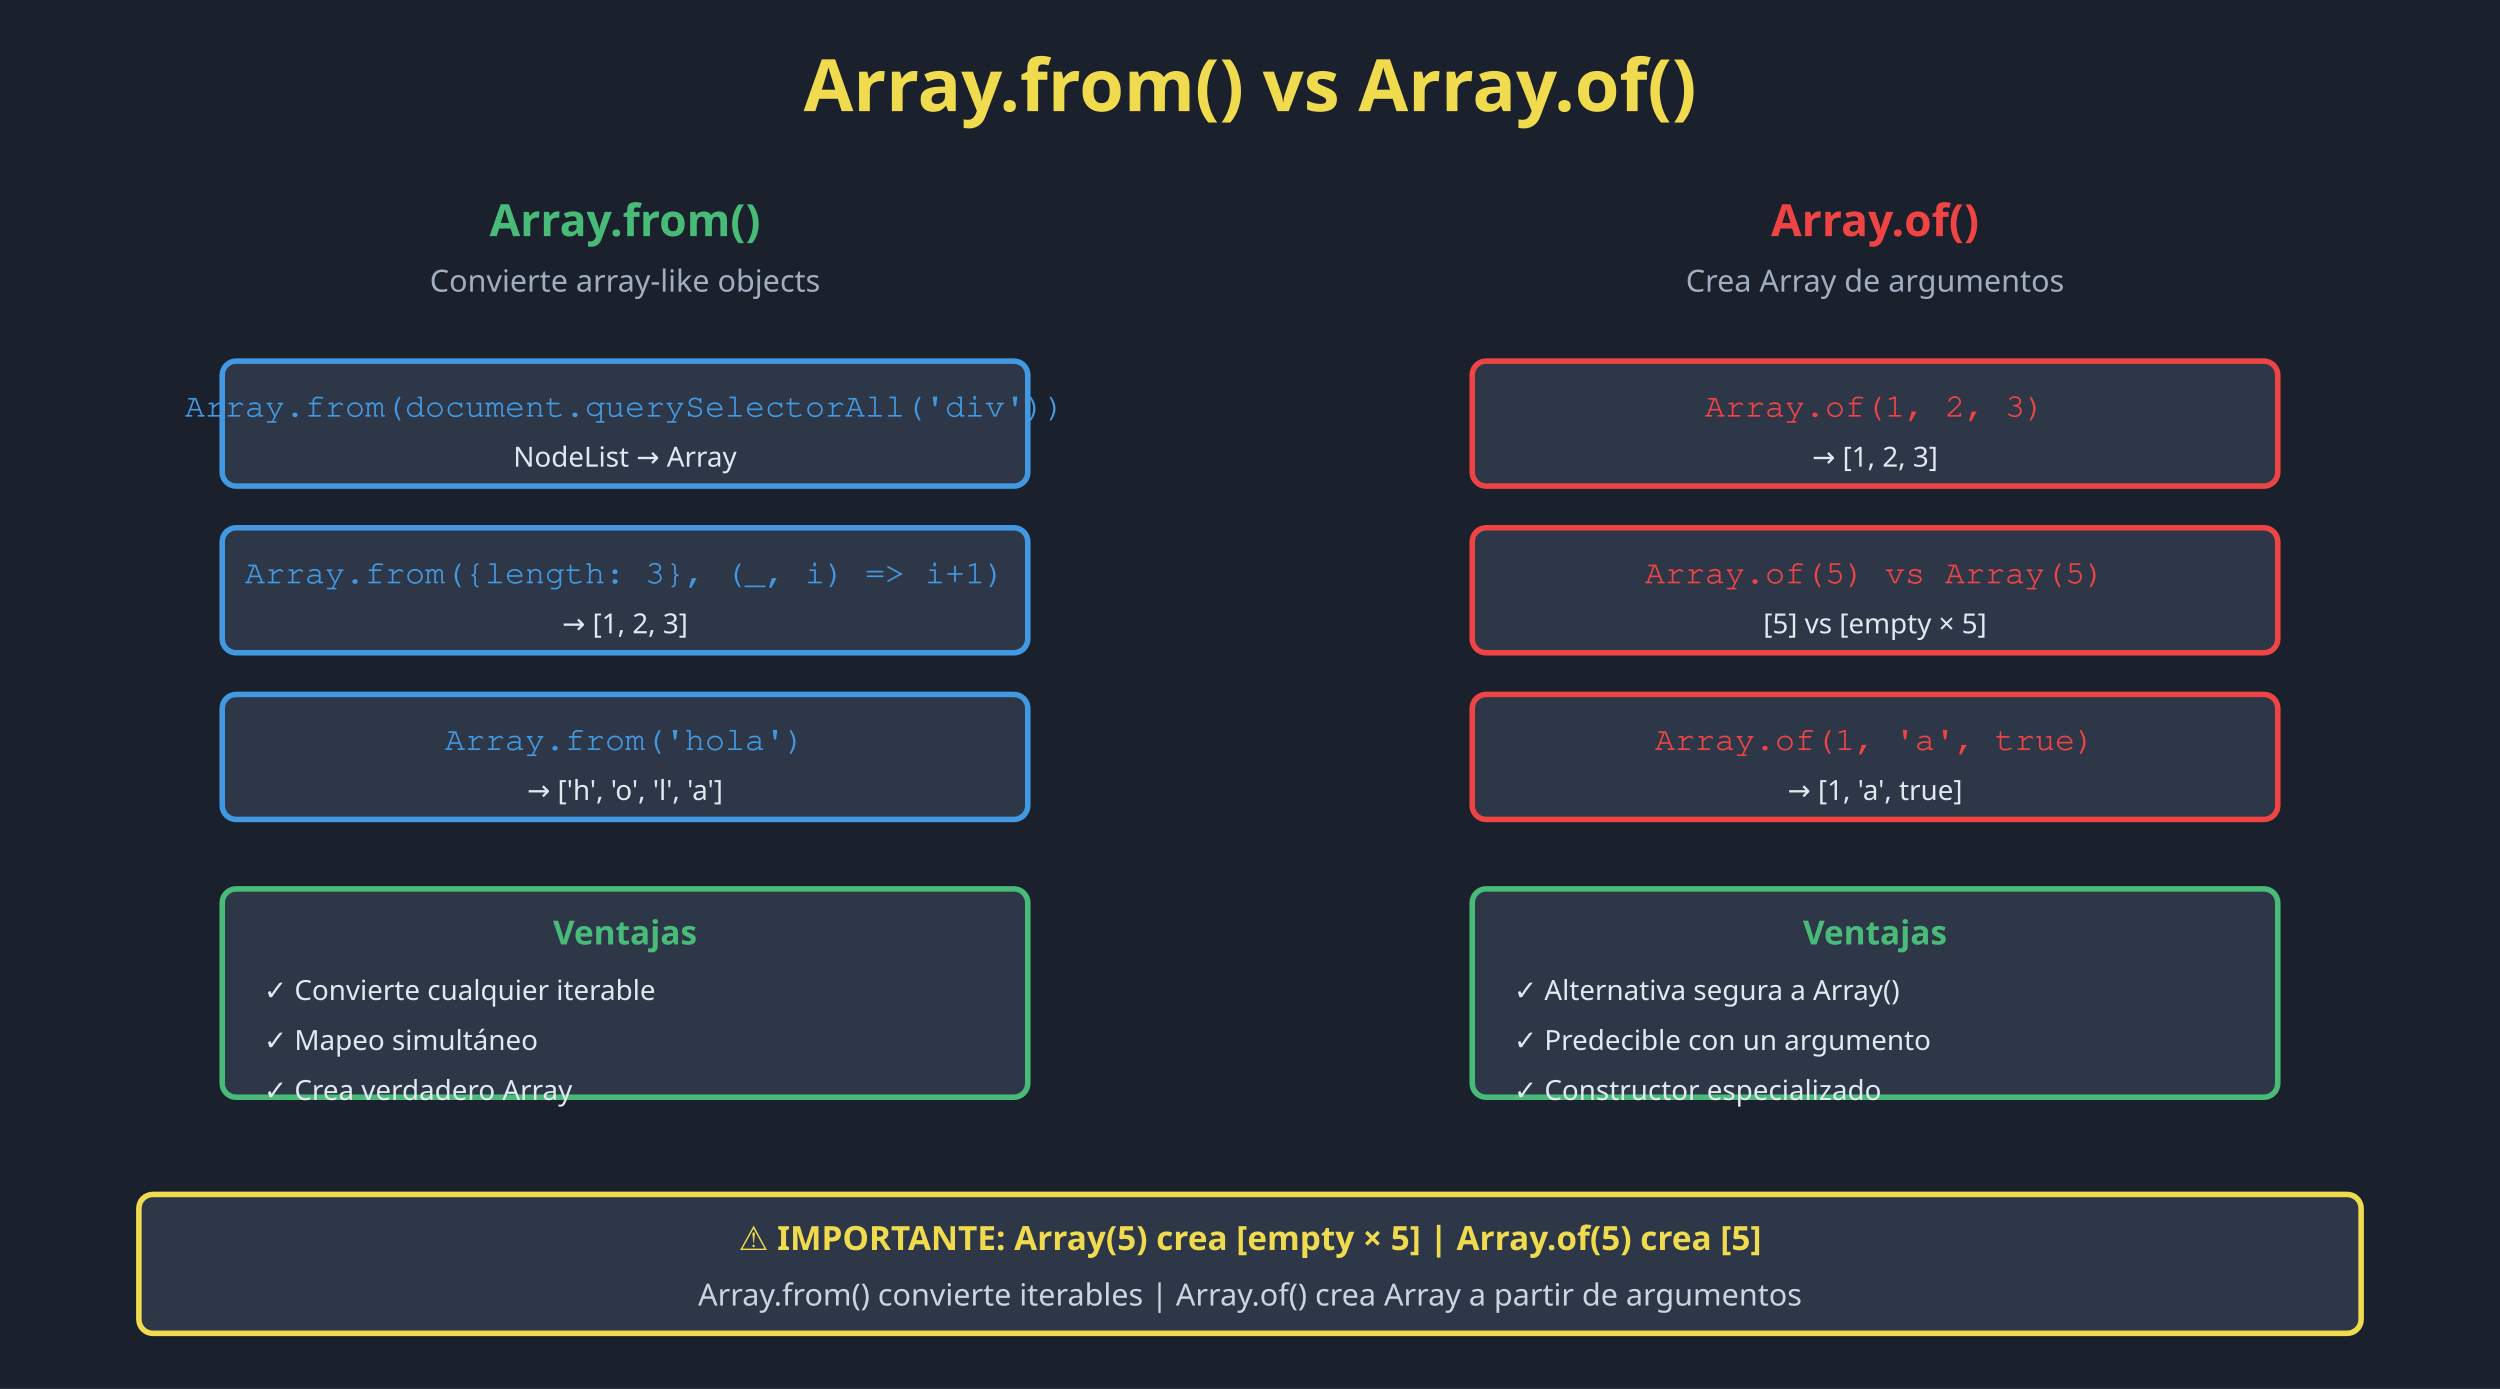
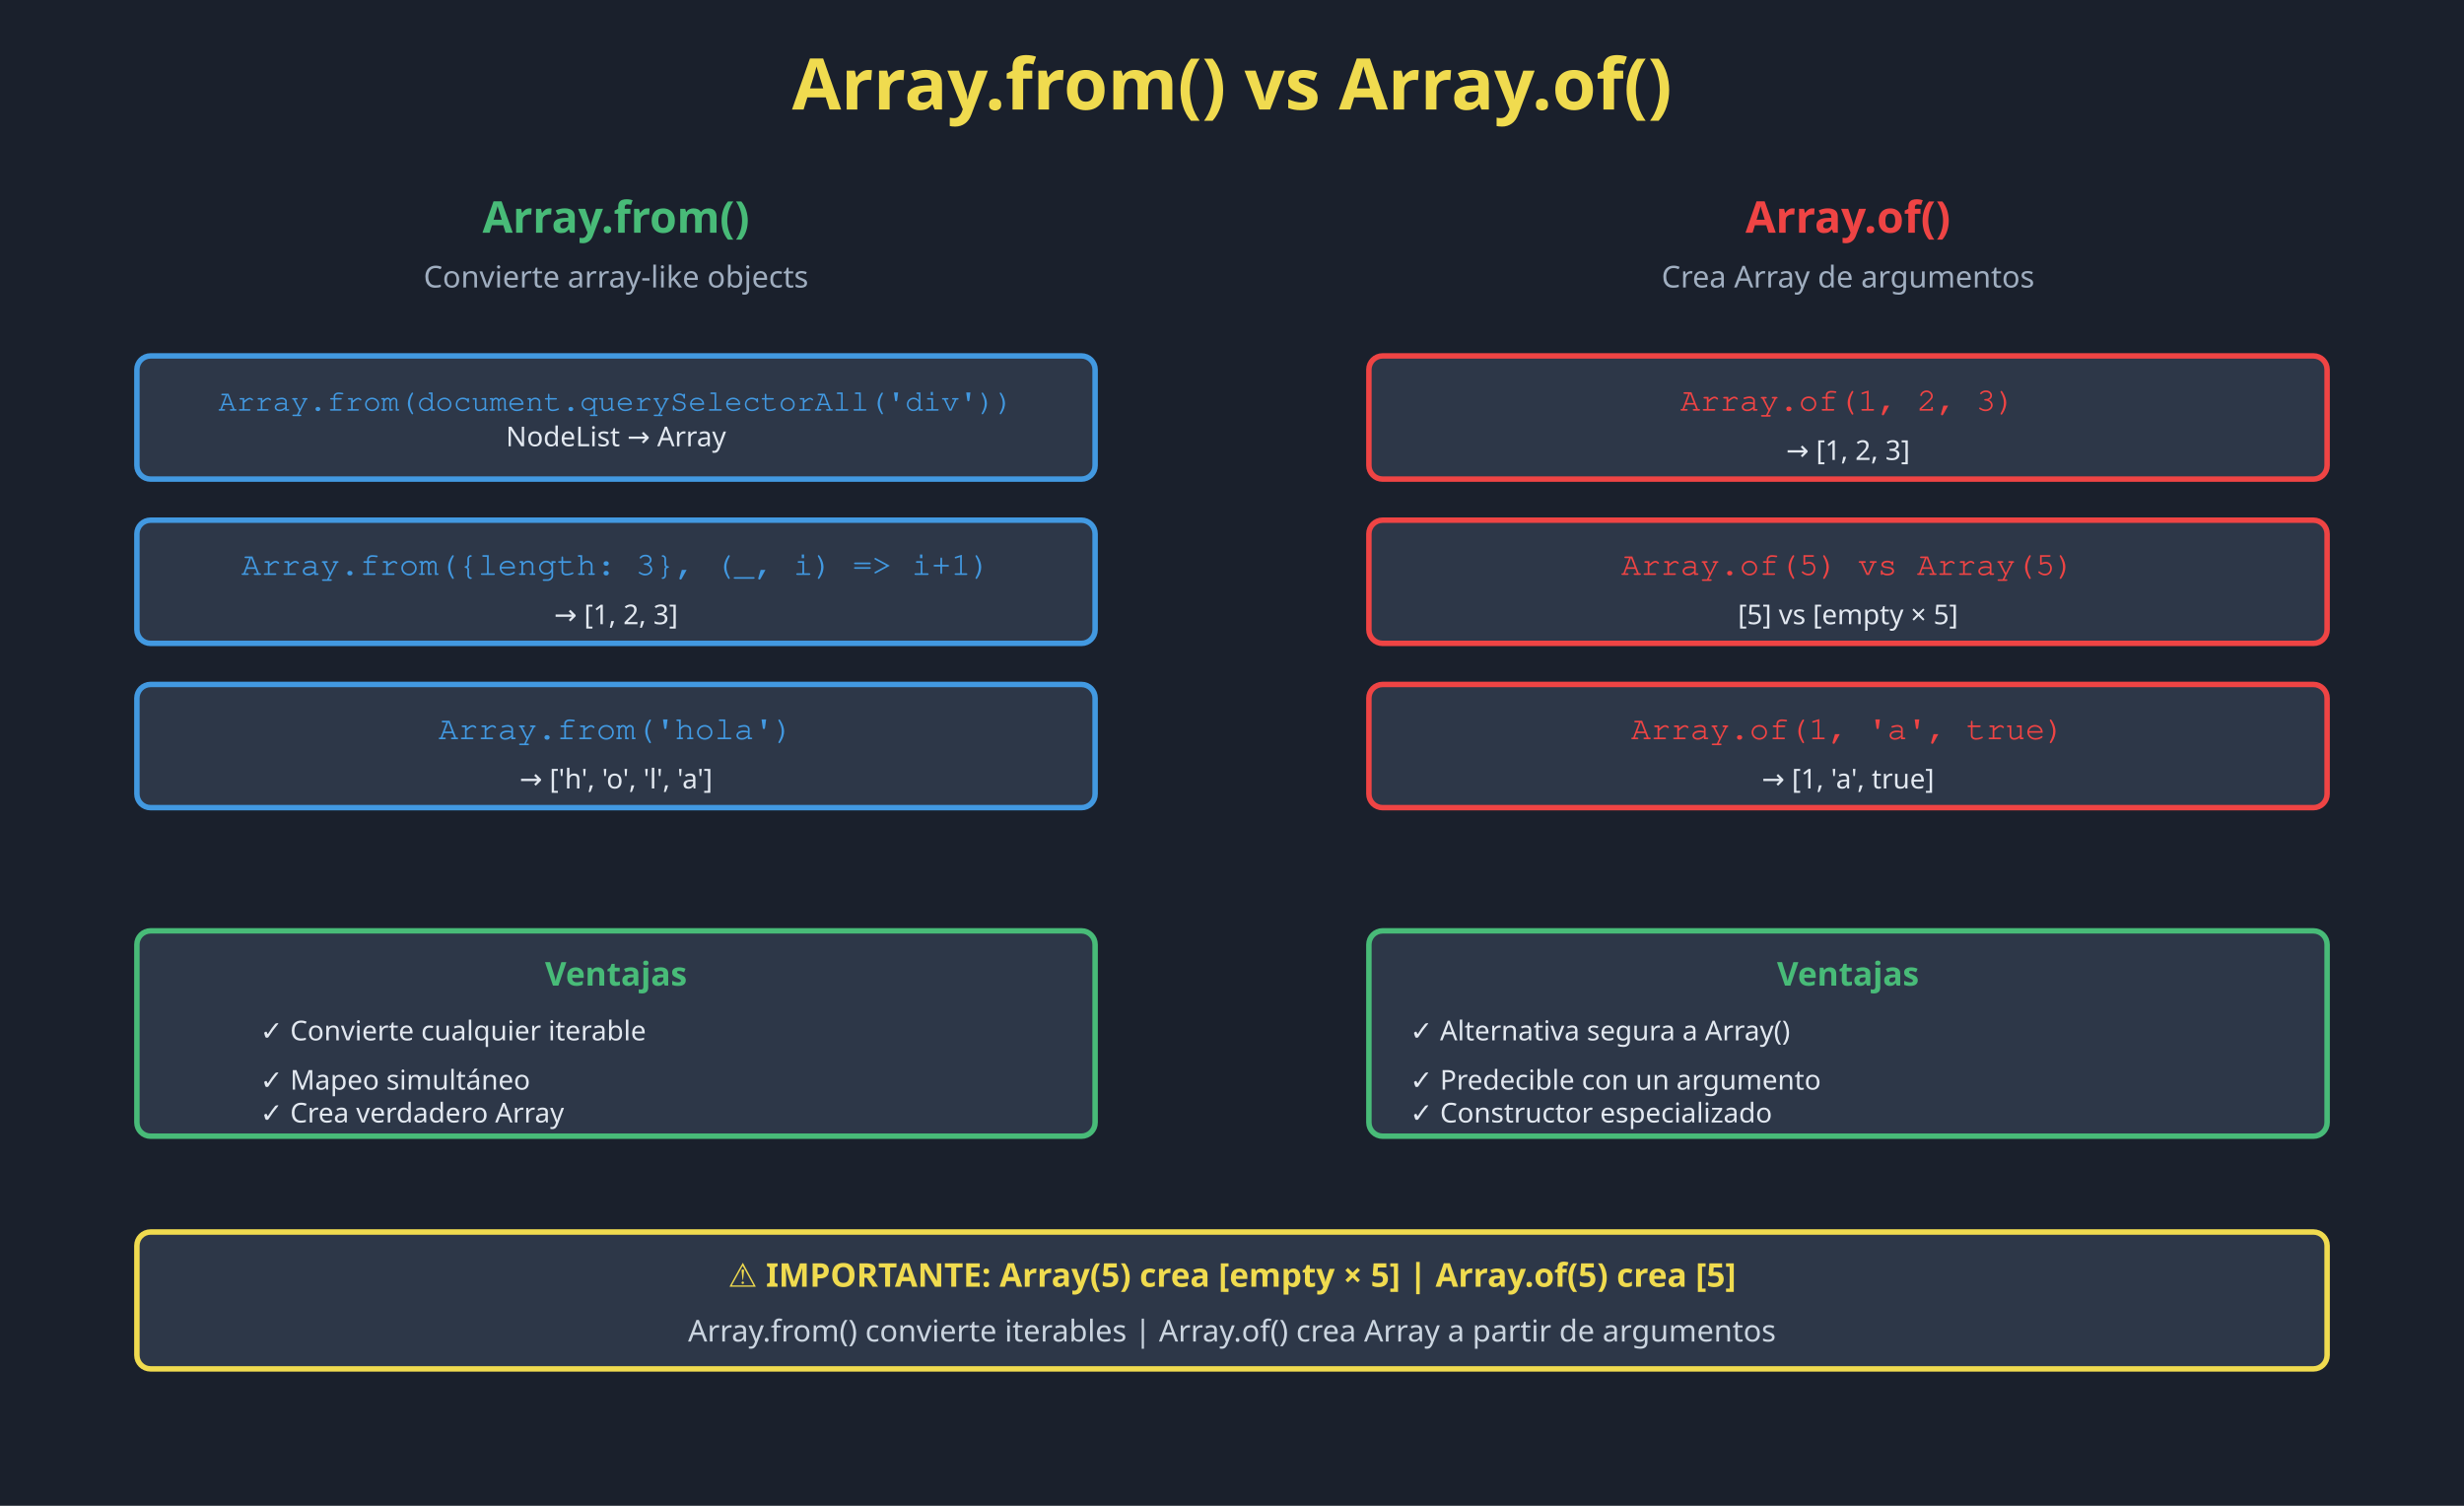
- <svg xmlns="http://www.w3.org/2000/svg" viewBox="0 0 900 500">
-   <rect width="900" height="500" fill="#1a202c" />
+ <svg xmlns="http://www.w3.org/2000/svg" viewBox="0 0 900 550">
+   <rect width="900" height="550" fill="#1a202c" />
  <text x="450" y="40" font-family="system-ui, sans-serif" font-size="26" font-weight="bold" fill="#f0db4f" text-anchor="middle">
    Array.from() vs Array.of()
  </text>
  <g>
    <text x="225" y="85" font-family="system-ui, sans-serif" font-size="16" font-weight="bold" fill="#48bb78" text-anchor="middle">
      Array.from()
    </text>
    <text x="225" y="105" font-family="system-ui, sans-serif" font-size="11" fill="#a0aec0" text-anchor="middle">
      Convierte array-like objects
    </text>
-     <rect x="80" y="130" width="290" height="45" fill="#2d3748" stroke="#4299e1" stroke-width="2" rx="5" />
-     <text x="225" y="150" font-family="Courier, monospace" font-size="12" fill="#4299e1" text-anchor="middle">
+     <rect x="50" y="130" width="350" height="45" fill="#2d3748" stroke="#4299e1" stroke-width="2" rx="5" />
+     <text x="225" y="150" font-family="Courier, monospace" font-size="11" fill="#4299e1" text-anchor="middle">
      Array.from(document.querySelectorAll('div'))
    </text>
-     <text x="225" y="168" font-family="system-ui, sans-serif" font-size="10" fill="#e2e8f0" text-anchor="middle">
+     <text x="225" y="163" font-family="system-ui, sans-serif" font-size="10" fill="#e2e8f0" text-anchor="middle">
      NodeList → Array
    </text>
-     <rect x="80" y="190" width="290" height="45" fill="#2d3748" stroke="#4299e1" stroke-width="2" rx="5" />
+     <rect x="50" y="190" width="350" height="45" fill="#2d3748" stroke="#4299e1" stroke-width="2" rx="5" />
    <text x="225" y="210" font-family="Courier, monospace" font-size="12" fill="#4299e1" text-anchor="middle">
      Array.from({length: 3}, (_, i) =&gt; i+1)
    </text>
    <text x="225" y="228" font-family="system-ui, sans-serif" font-size="10" fill="#e2e8f0" text-anchor="middle">
      → [1, 2, 3]
    </text>
-     <rect x="80" y="250" width="290" height="45" fill="#2d3748" stroke="#4299e1" stroke-width="2" rx="5" />
+     <rect x="50" y="250" width="350" height="45" fill="#2d3748" stroke="#4299e1" stroke-width="2" rx="5" />
    <text x="225" y="270" font-family="Courier, monospace" font-size="12" fill="#4299e1" text-anchor="middle">
      Array.from('hola')
    </text>
    <text x="225" y="288" font-family="system-ui, sans-serif" font-size="10" fill="#e2e8f0" text-anchor="middle">
      → ['h', 'o', 'l', 'a']
    </text>
-     <rect x="80" y="320" width="290" height="75" fill="#2d3748" stroke="#48bb78" stroke-width="2" rx="5" />
-     <text x="225" y="340" font-family="system-ui, sans-serif" font-size="12" font-weight="bold" fill="#48bb78" text-anchor="middle">
+     <rect x="50" y="340" width="350" height="75" fill="#2d3748" stroke="#48bb78" stroke-width="2" rx="5" />
+     <text x="225" y="360" font-family="system-ui, sans-serif" font-size="12" font-weight="bold" fill="#48bb78" text-anchor="middle">
      Ventajas
    </text>
-     <text x="95" y="360" font-family="system-ui, sans-serif" font-size="10" fill="#e2e8f0">
+     <text x="95" y="380" font-family="system-ui, sans-serif" font-size="10" fill="#e2e8f0">
      ✓ Convierte cualquier iterable
    </text>
-     <text x="95" y="378" font-family="system-ui, sans-serif" font-size="10" fill="#e2e8f0">
+     <text x="95" y="398" font-family="system-ui, sans-serif" font-size="10" fill="#e2e8f0">
      ✓ Mapeo simultáneo
    </text>
-     <text x="95" y="396" font-family="system-ui, sans-serif" font-size="10" fill="#e2e8f0">
+     <text x="95" y="410" font-family="system-ui, sans-serif" font-size="10" fill="#e2e8f0">
      ✓ Crea verdadero Array
    </text>
  </g>
  <g>
    <text x="675" y="85" font-family="system-ui, sans-serif" font-size="16" font-weight="bold" fill="#ef4444" text-anchor="middle">
      Array.of()
    </text>
    <text x="675" y="105" font-family="system-ui, sans-serif" font-size="11" fill="#a0aec0" text-anchor="middle">
      Crea Array de argumentos
    </text>
-     <rect x="530" y="130" width="290" height="45" fill="#2d3748" stroke="#ef4444" stroke-width="2" rx="5" />
+     <rect x="500" y="130" width="350" height="45" fill="#2d3748" stroke="#ef4444" stroke-width="2" rx="5" />
    <text x="675" y="150" font-family="Courier, monospace" font-size="12" fill="#ef4444" text-anchor="middle">
      Array.of(1, 2, 3)
    </text>
    <text x="675" y="168" font-family="system-ui, sans-serif" font-size="10" fill="#e2e8f0" text-anchor="middle">
      → [1, 2, 3]
    </text>
-     <rect x="530" y="190" width="290" height="45" fill="#2d3748" stroke="#ef4444" stroke-width="2" rx="5" />
+     <rect x="500" y="190" width="350" height="45" fill="#2d3748" stroke="#ef4444" stroke-width="2" rx="5" />
    <text x="675" y="210" font-family="Courier, monospace" font-size="12" fill="#ef4444" text-anchor="middle">
      Array.of(5) vs Array(5)
    </text>
    <text x="675" y="228" font-family="system-ui, sans-serif" font-size="10" fill="#e2e8f0" text-anchor="middle">
      [5] vs [empty × 5]
    </text>
-     <rect x="530" y="250" width="290" height="45" fill="#2d3748" stroke="#ef4444" stroke-width="2" rx="5" />
+     <rect x="500" y="250" width="350" height="45" fill="#2d3748" stroke="#ef4444" stroke-width="2" rx="5" />
    <text x="675" y="270" font-family="Courier, monospace" font-size="12" fill="#ef4444" text-anchor="middle">
      Array.of(1, 'a', true)
    </text>
    <text x="675" y="288" font-family="system-ui, sans-serif" font-size="10" fill="#e2e8f0" text-anchor="middle">
      → [1, 'a', true]
    </text>
-     <rect x="530" y="320" width="290" height="75" fill="#2d3748" stroke="#48bb78" stroke-width="2" rx="5" />
-     <text x="675" y="340" font-family="system-ui, sans-serif" font-size="12" font-weight="bold" fill="#48bb78" text-anchor="middle">
+     <rect x="500" y="340" width="350" height="75" fill="#2d3748" stroke="#48bb78" stroke-width="2" rx="5" />
+     <text x="675" y="360" font-family="system-ui, sans-serif" font-size="12" font-weight="bold" fill="#48bb78" text-anchor="middle">
      Ventajas
    </text>
-     <text x="545" y="360" font-family="system-ui, sans-serif" font-size="10" fill="#e2e8f0">
+     <text x="515" y="380" font-family="system-ui, sans-serif" font-size="10" fill="#e2e8f0">
      ✓ Alternativa segura a Array()
    </text>
-     <text x="545" y="378" font-family="system-ui, sans-serif" font-size="10" fill="#e2e8f0">
+     <text x="515" y="398" font-family="system-ui, sans-serif" font-size="10" fill="#e2e8f0">
      ✓ Predecible con un argumento
    </text>
-     <text x="545" y="396" font-family="system-ui, sans-serif" font-size="10" fill="#e2e8f0">
+     <text x="515" y="410" font-family="system-ui, sans-serif" font-size="10" fill="#e2e8f0">
      ✓ Constructor especializado
    </text>
  </g>
-   <rect x="50" y="430" width="800" height="50" fill="#2d3748" stroke="#f0db4f" stroke-width="2" rx="5" />
-   <text x="450" y="450" font-family="system-ui, sans-serif" font-size="12" font-weight="bold" fill="#f0db4f" text-anchor="middle">
+   <rect x="50" y="450" width="800" height="50" fill="#2d3748" stroke="#f0db4f" stroke-width="2" rx="5" />
+   <text x="450" y="470" font-family="system-ui, sans-serif" font-size="12" font-weight="bold" fill="#f0db4f" text-anchor="middle">
    ⚠️ IMPORTANTE: Array(5) crea [empty × 5] | Array.of(5) crea [5]
  </text>
-   <text x="450" y="470" font-family="system-ui, sans-serif" font-size="11" fill="#cbd5e0" text-anchor="middle">
+   <text x="450" y="490" font-family="system-ui, sans-serif" font-size="11" fill="#cbd5e0" text-anchor="middle">
    Array.from() convierte iterables | Array.of() crea Array a partir de argumentos
  </text>
</svg>
